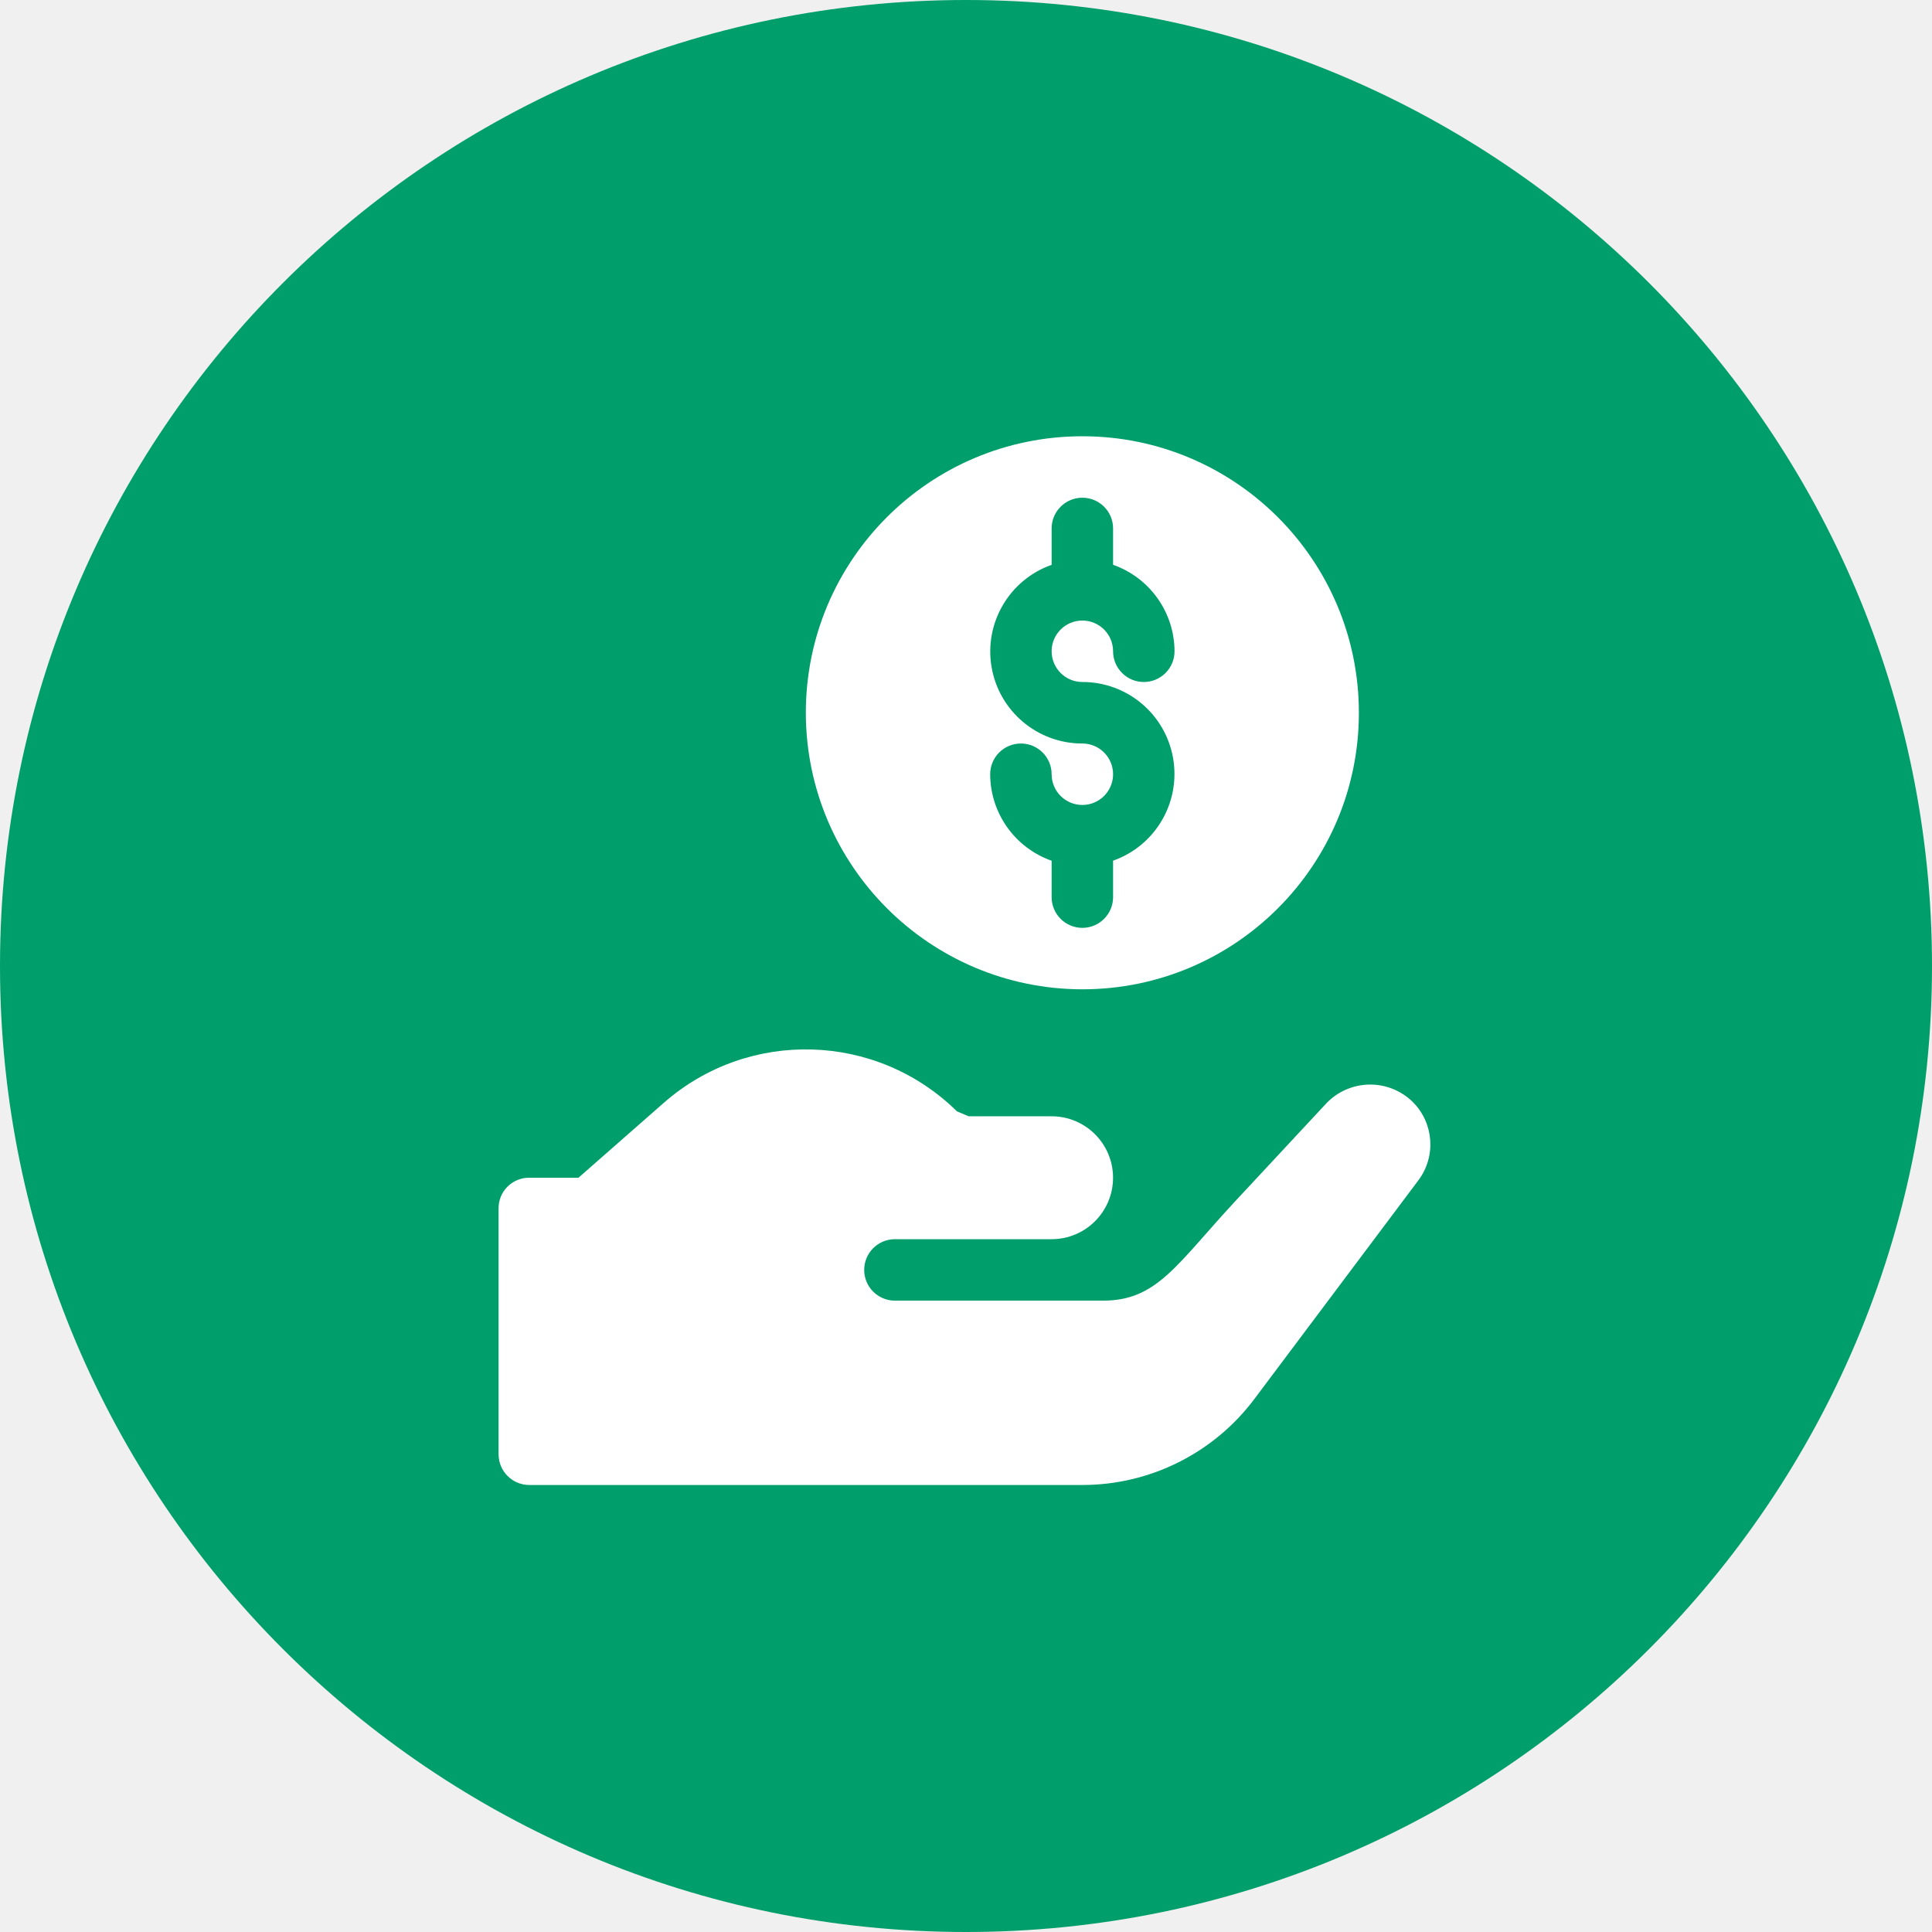
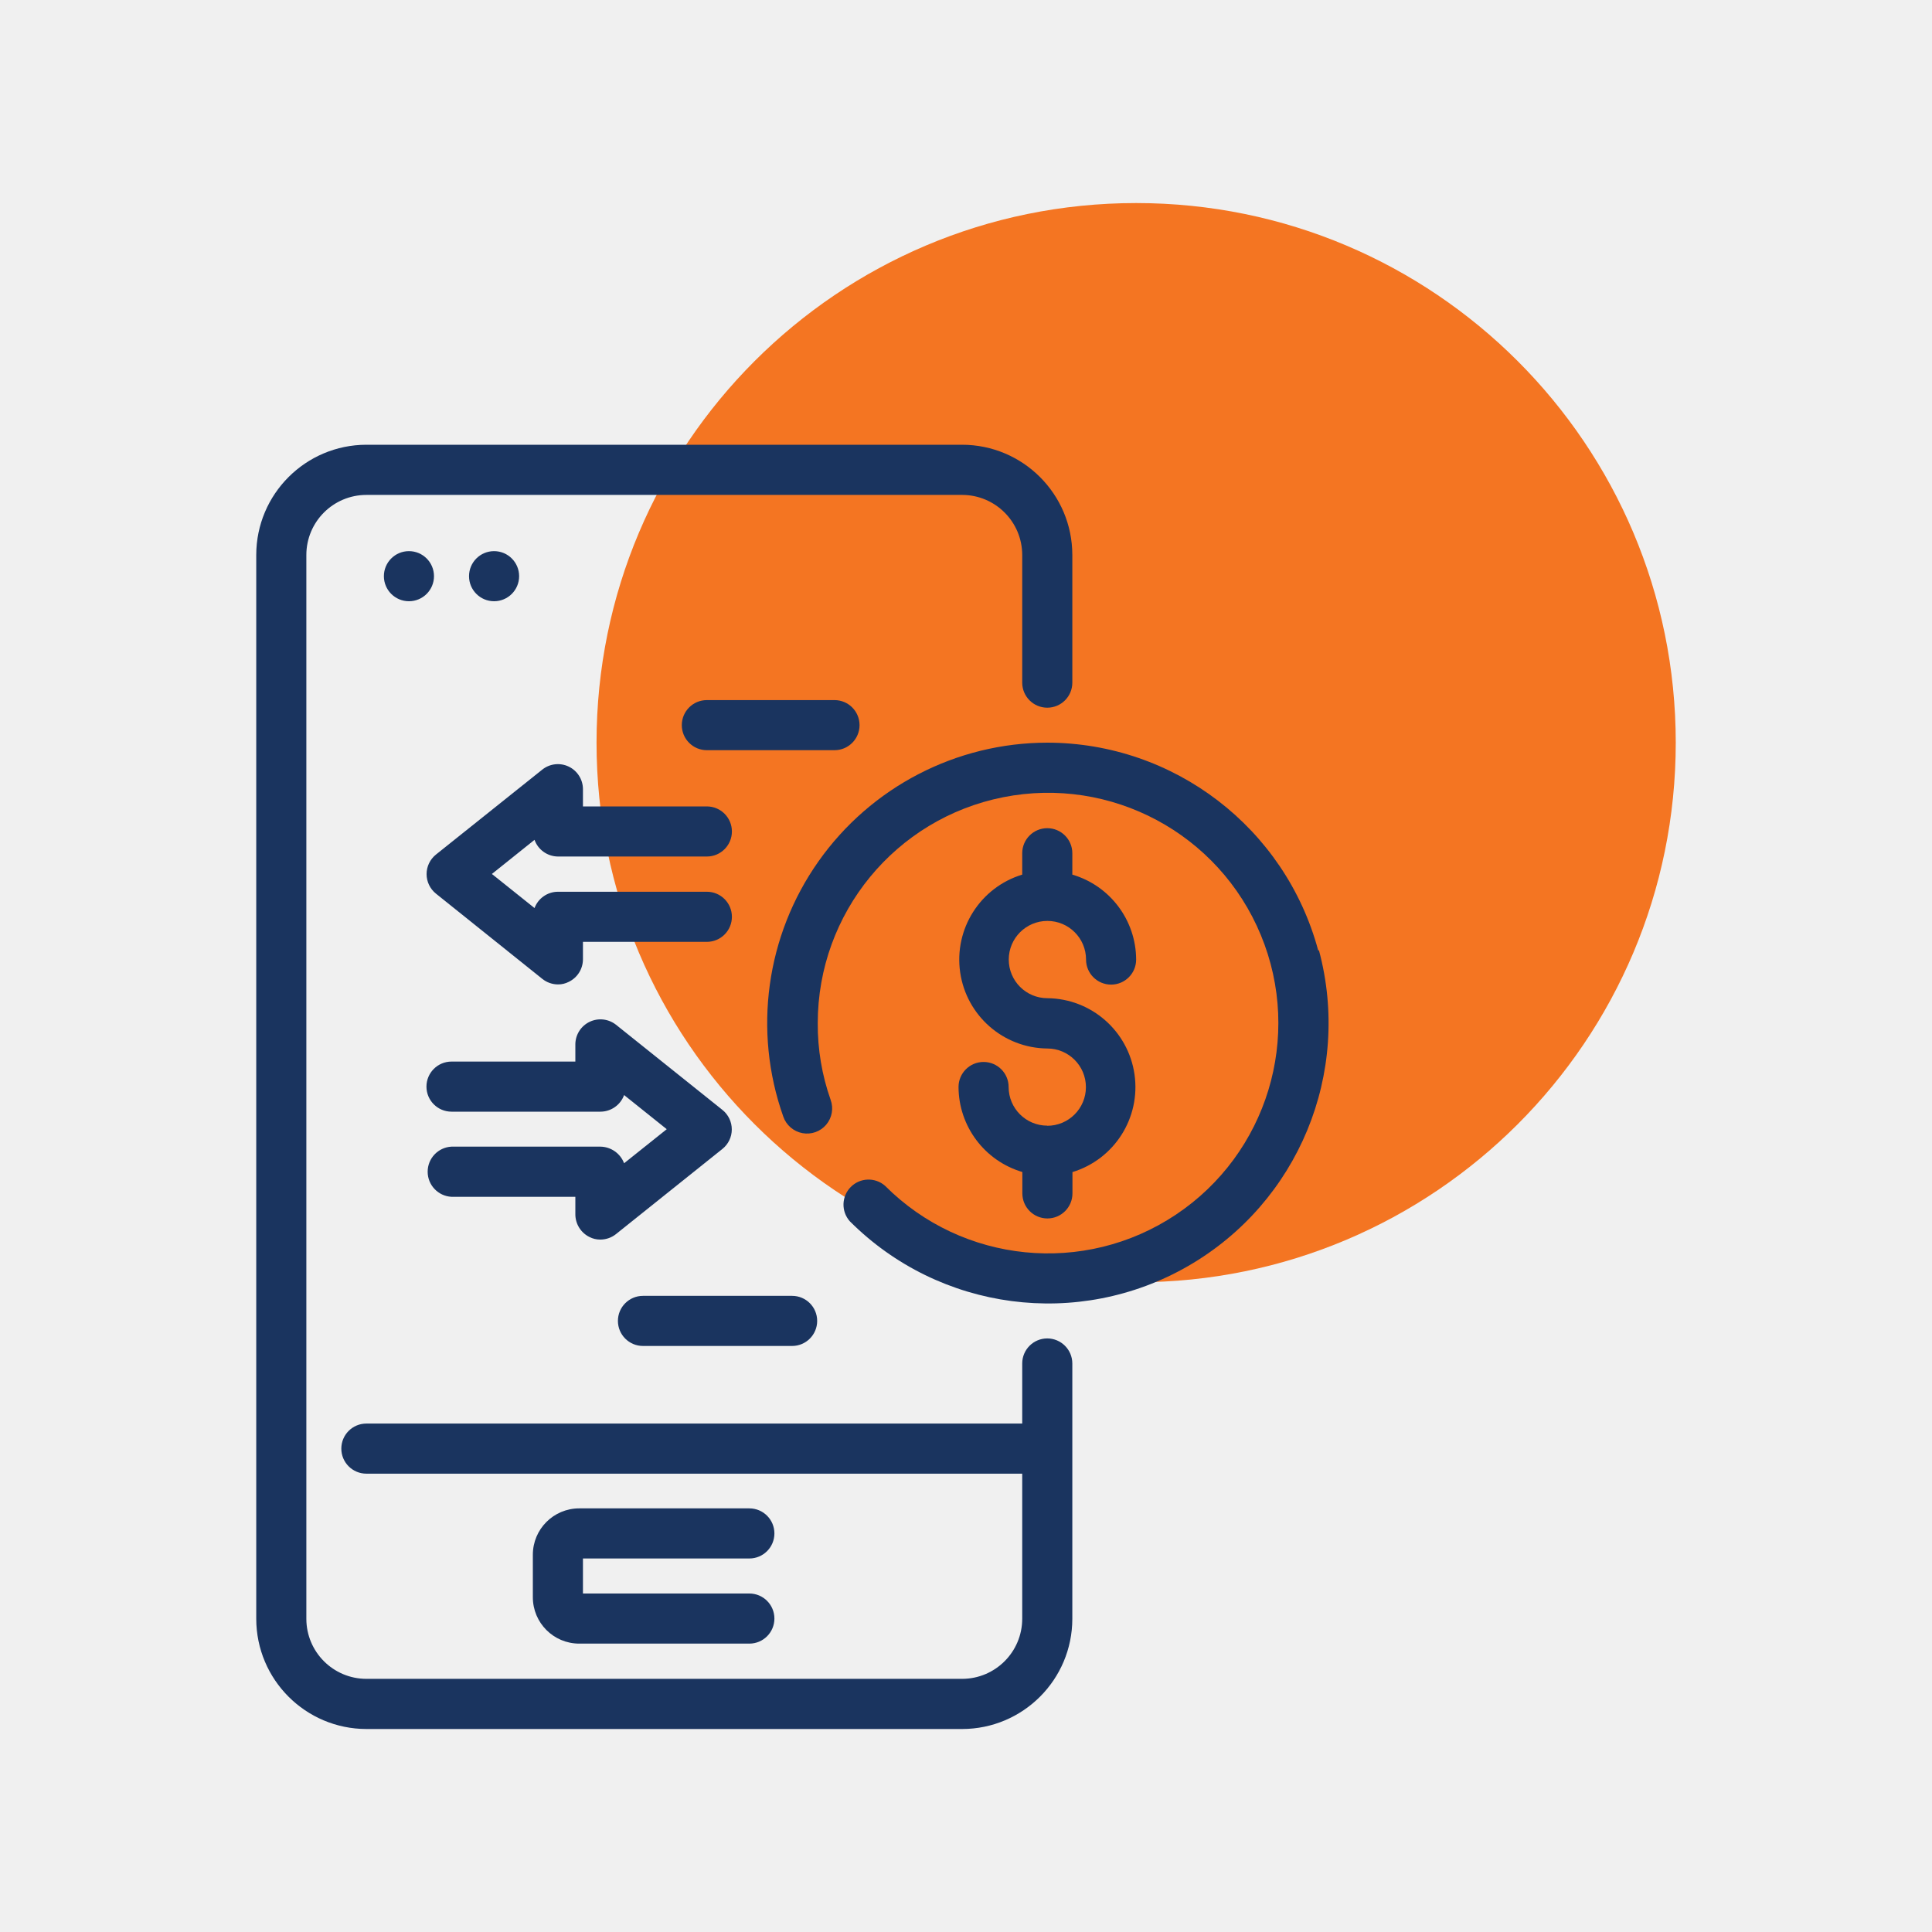
- <svg xmlns="http://www.w3.org/2000/svg" width="62" height="62" viewBox="0 0 62 62">
-   <g id="Group_22196" data-name="Group 22196" transform="translate(-37 -1131)">
-     <g id="Group_22195" data-name="Group 22195" transform="translate(-241 236)">
-       <g id="Group_22190" data-name="Group 22190" transform="translate(183)">
-         <circle id="Ellipse_2246" data-name="Ellipse 2246" cx="31" cy="31" r="31" transform="translate(95 895)" fill="#009e6a" />
-       </g>
-     </g>
-     <g id="dollar_3_" data-name="dollar (3)" transform="translate(52.5 1145)">
-       <path id="Path_44066" data-name="Path 44066" d="M159.374,17.748A8.874,8.874,0,1,0,150.5,8.874,8.884,8.884,0,0,0,159.374,17.748Zm0-7.888a2.951,2.951,0,0,1-.986-5.734V2.958a.986.986,0,0,1,1.972,0V4.125A2.953,2.953,0,0,1,162.332,6.9a.986.986,0,1,1-1.972,0,.986.986,0,1,0-.986.986,2.951,2.951,0,0,1,.986,5.734V14.79a.986.986,0,0,1-1.972,0V13.622a2.953,2.953,0,0,1-1.972-2.776.986.986,0,1,1,1.972,0,.986.986,0,1,0,.986-.986Zm0,0" transform="translate(-140.14)" fill="#fff" />
-       <path id="Path_44067" data-name="Path 44067" d="M29.843,301.032a1.947,1.947,0,0,0-2.781.04l-2.9,3.116c-1.891,2.032-2.519,3.214-4.259,3.214H13.219a.986.986,0,0,1,0-1.972h5.028a1.972,1.972,0,1,0,0-3.944H15.585l-.375-.158a6.912,6.912,0,0,0-9.406-.276l-2.741,2.406H1.486a.976.976,0,0,0-.986.986v7.888a.986.986,0,0,0,.986.986H19.234a6.9,6.9,0,0,0,5.521-2.761l5.265-7.02A1.921,1.921,0,0,0,29.843,301.032Zm0,0" transform="translate(0 -279.663)" fill="#fff" />
-     </g>
-   </g>
+ <svg xmlns="http://www.w3.org/2000/svg" id="Layer_1" data-name="Layer 1" viewBox="0 0 300 300">
+   <defs>
+     <style>.cls-1{fill:#f47522;}.cls-2{fill:#1a345f;}</style>
+   </defs>
+   <circle class="cls-1" cx="176.42" cy="115.32" r="83.79" />
+   <path class="cls-2" d="M162.62,207.83a3.89,3.89,0,0,0-3.89,3.89v9.33H56.89a3.89,3.89,0,0,0,0,7.78H158.73v22.54a9.34,9.34,0,0,1-9.33,9.32H56.89a9.33,9.33,0,0,1-9.32-9.32V86.17a9.33,9.33,0,0,1,9.32-9.32H149.4a9.34,9.34,0,0,1,9.33,9.32V106a3.89,3.89,0,1,0,7.78,0V86.17A17.13,17.13,0,0,0,149.4,69.06H56.89a17.13,17.13,0,0,0-17.1,17.11v165.2a17.13,17.13,0,0,0,17.1,17.11H149.4a17.13,17.13,0,0,0,17.11-17.11V211.72A3.9,3.9,0,0,0,162.62,207.83Z" />
+   <path class="cls-2" d="M116.36,242a3.89,3.89,0,0,0,0-7.78H89.93a7.2,7.2,0,0,0-7.19,7.2v6.6a7.2,7.2,0,0,0,7.19,7.2h26.43a3.89,3.89,0,0,0,0-7.78H90.52V242Z" />
+   <path class="cls-2" d="M162.62,174.79a6,6,0,0,1-6-6,3.89,3.89,0,1,0-7.78,0,13.82,13.82,0,0,0,9.91,13.2v3.32a3.89,3.89,0,1,0,7.78,0V182a13.8,13.8,0,0,0-3.89-27,6,6,0,1,1,6-6,3.89,3.89,0,1,0,7.78,0,13.79,13.79,0,0,0-9.91-13.19v-3.32a3.89,3.89,0,1,0-7.78,0v3.32a13.8,13.8,0,0,0,3.89,27,6,6,0,0,1,0,12Z" />
+   <path class="cls-2" d="M204.69,147.58a43.61,43.61,0,0,0-42.06-32.26h0a43.53,43.53,0,0,0-41,58.07,3.9,3.9,0,1,0,7.35-2.61,35.12,35.12,0,0,1-2-11.92,35.76,35.76,0,1,1,10.44,25.26,3.89,3.89,0,0,0-5.46,5.52,43.54,43.54,0,0,0,72.85-42.06Z" />
+   <path class="cls-2" d="M86.62,133h23.14a3.89,3.89,0,1,0,0-7.78H90.52v-2.72a3.89,3.89,0,0,0-6.31-3L67.69,132.7a3.89,3.89,0,0,0,0,6.06L84.21,152a3.92,3.92,0,0,0,2.41.86h.06a3.58,3.58,0,0,0,1.62-.39,3.9,3.9,0,0,0,2.22-3.5v-2.72h19.24a3.89,3.89,0,0,0,0-7.78H86.62A3.9,3.9,0,0,0,83,141l-6.62-5.29,6.62-5.3A3.9,3.9,0,0,0,86.62,133Z" />
+   <path class="cls-2" d="M91.55,192.09a3.59,3.59,0,0,0,1.63.39h.06a3.89,3.89,0,0,0,2.41-.85l16.52-13.22a3.88,3.88,0,0,0,0-6.07L95.65,159.12a3.9,3.9,0,0,0-6.31,3v2.72H70.11a3.89,3.89,0,1,0,0,7.78H93.24a3.92,3.92,0,0,0,3.67-2.58l6.62,5.3-6.62,5.29a4,4,0,0,0-3.67-2.58H70.11a3.9,3.9,0,0,0,0,7.79H89.34v2.71A3.93,3.93,0,0,0,91.55,192.09Z" />
+   <circle class="cls-2" cx="63.5" cy="89.47" r="3.89" />
+   <circle class="cls-2" cx="76.72" cy="89.47" r="3.89" />
+   <path class="cls-2" d="M133.47,112.6a3.89,3.89,0,0,0-3.89-3.89H109.76a3.89,3.89,0,1,0,0,7.78h19.82A3.89,3.89,0,0,0,133.47,112.6Z" />
+   <path class="cls-2" d="M99.84,209H123a3.89,3.89,0,0,0,0-7.78H99.84a3.89,3.89,0,0,0,0,7.78Z" />
</svg>
